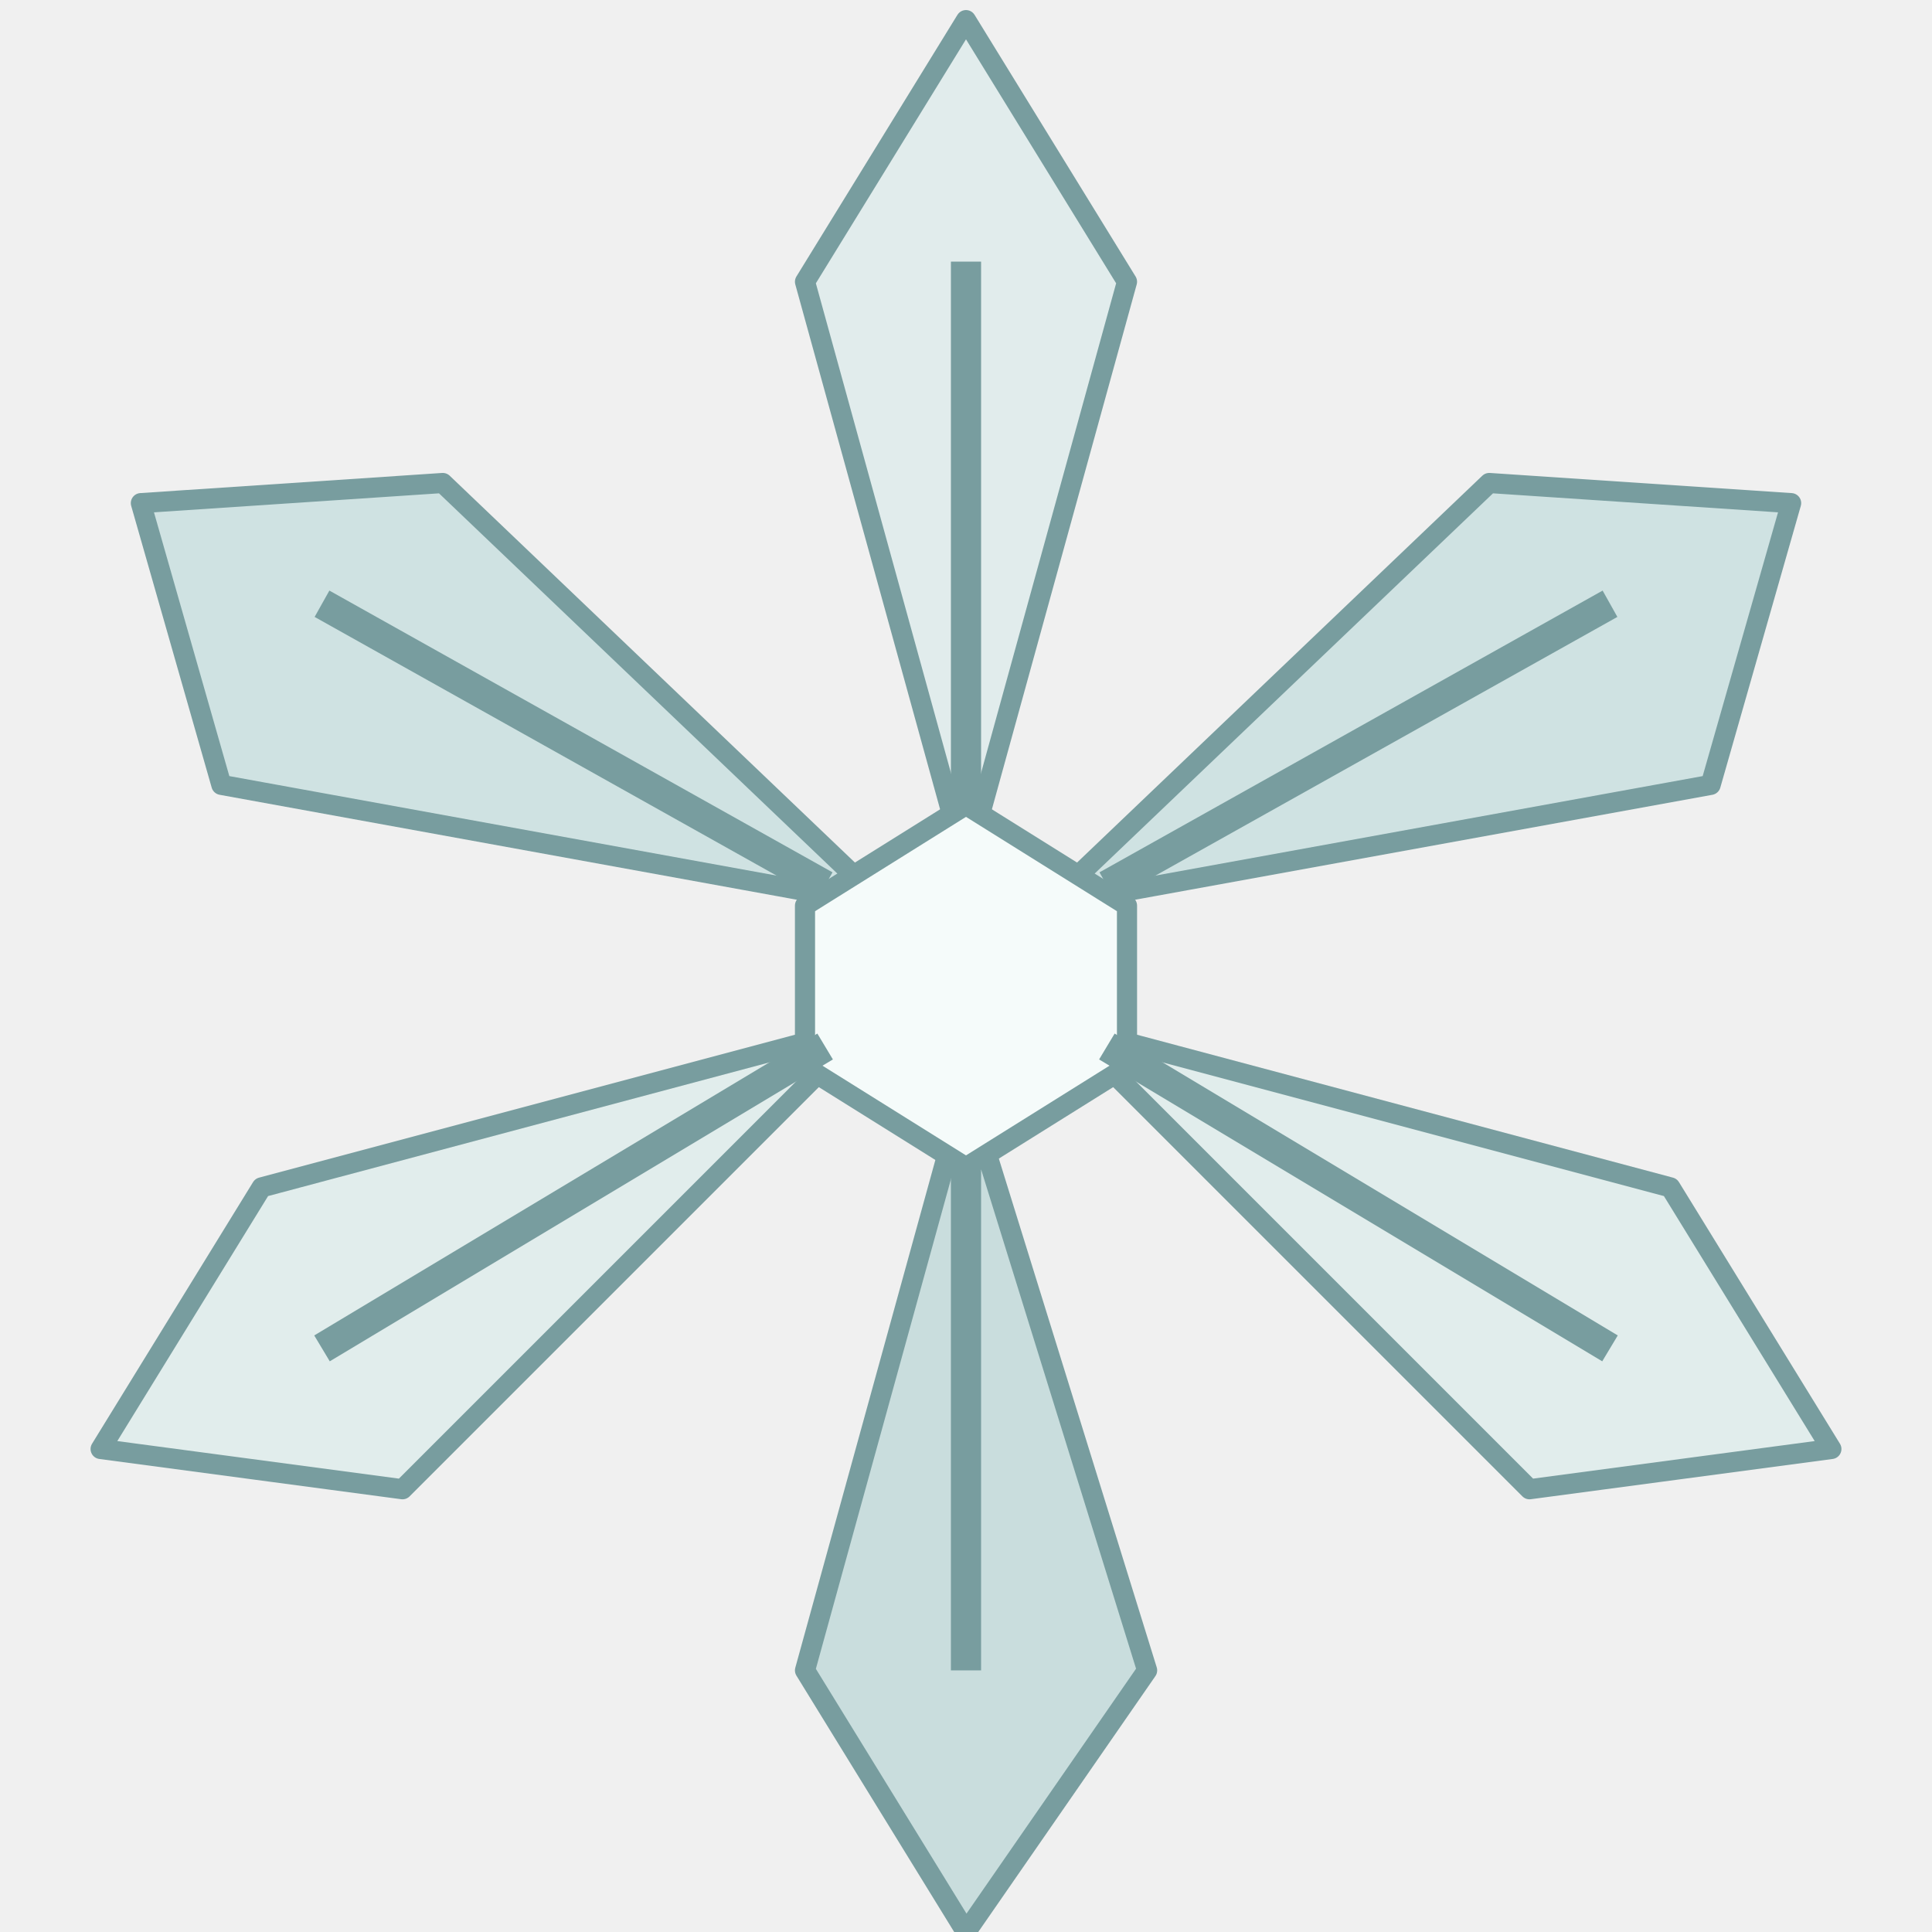
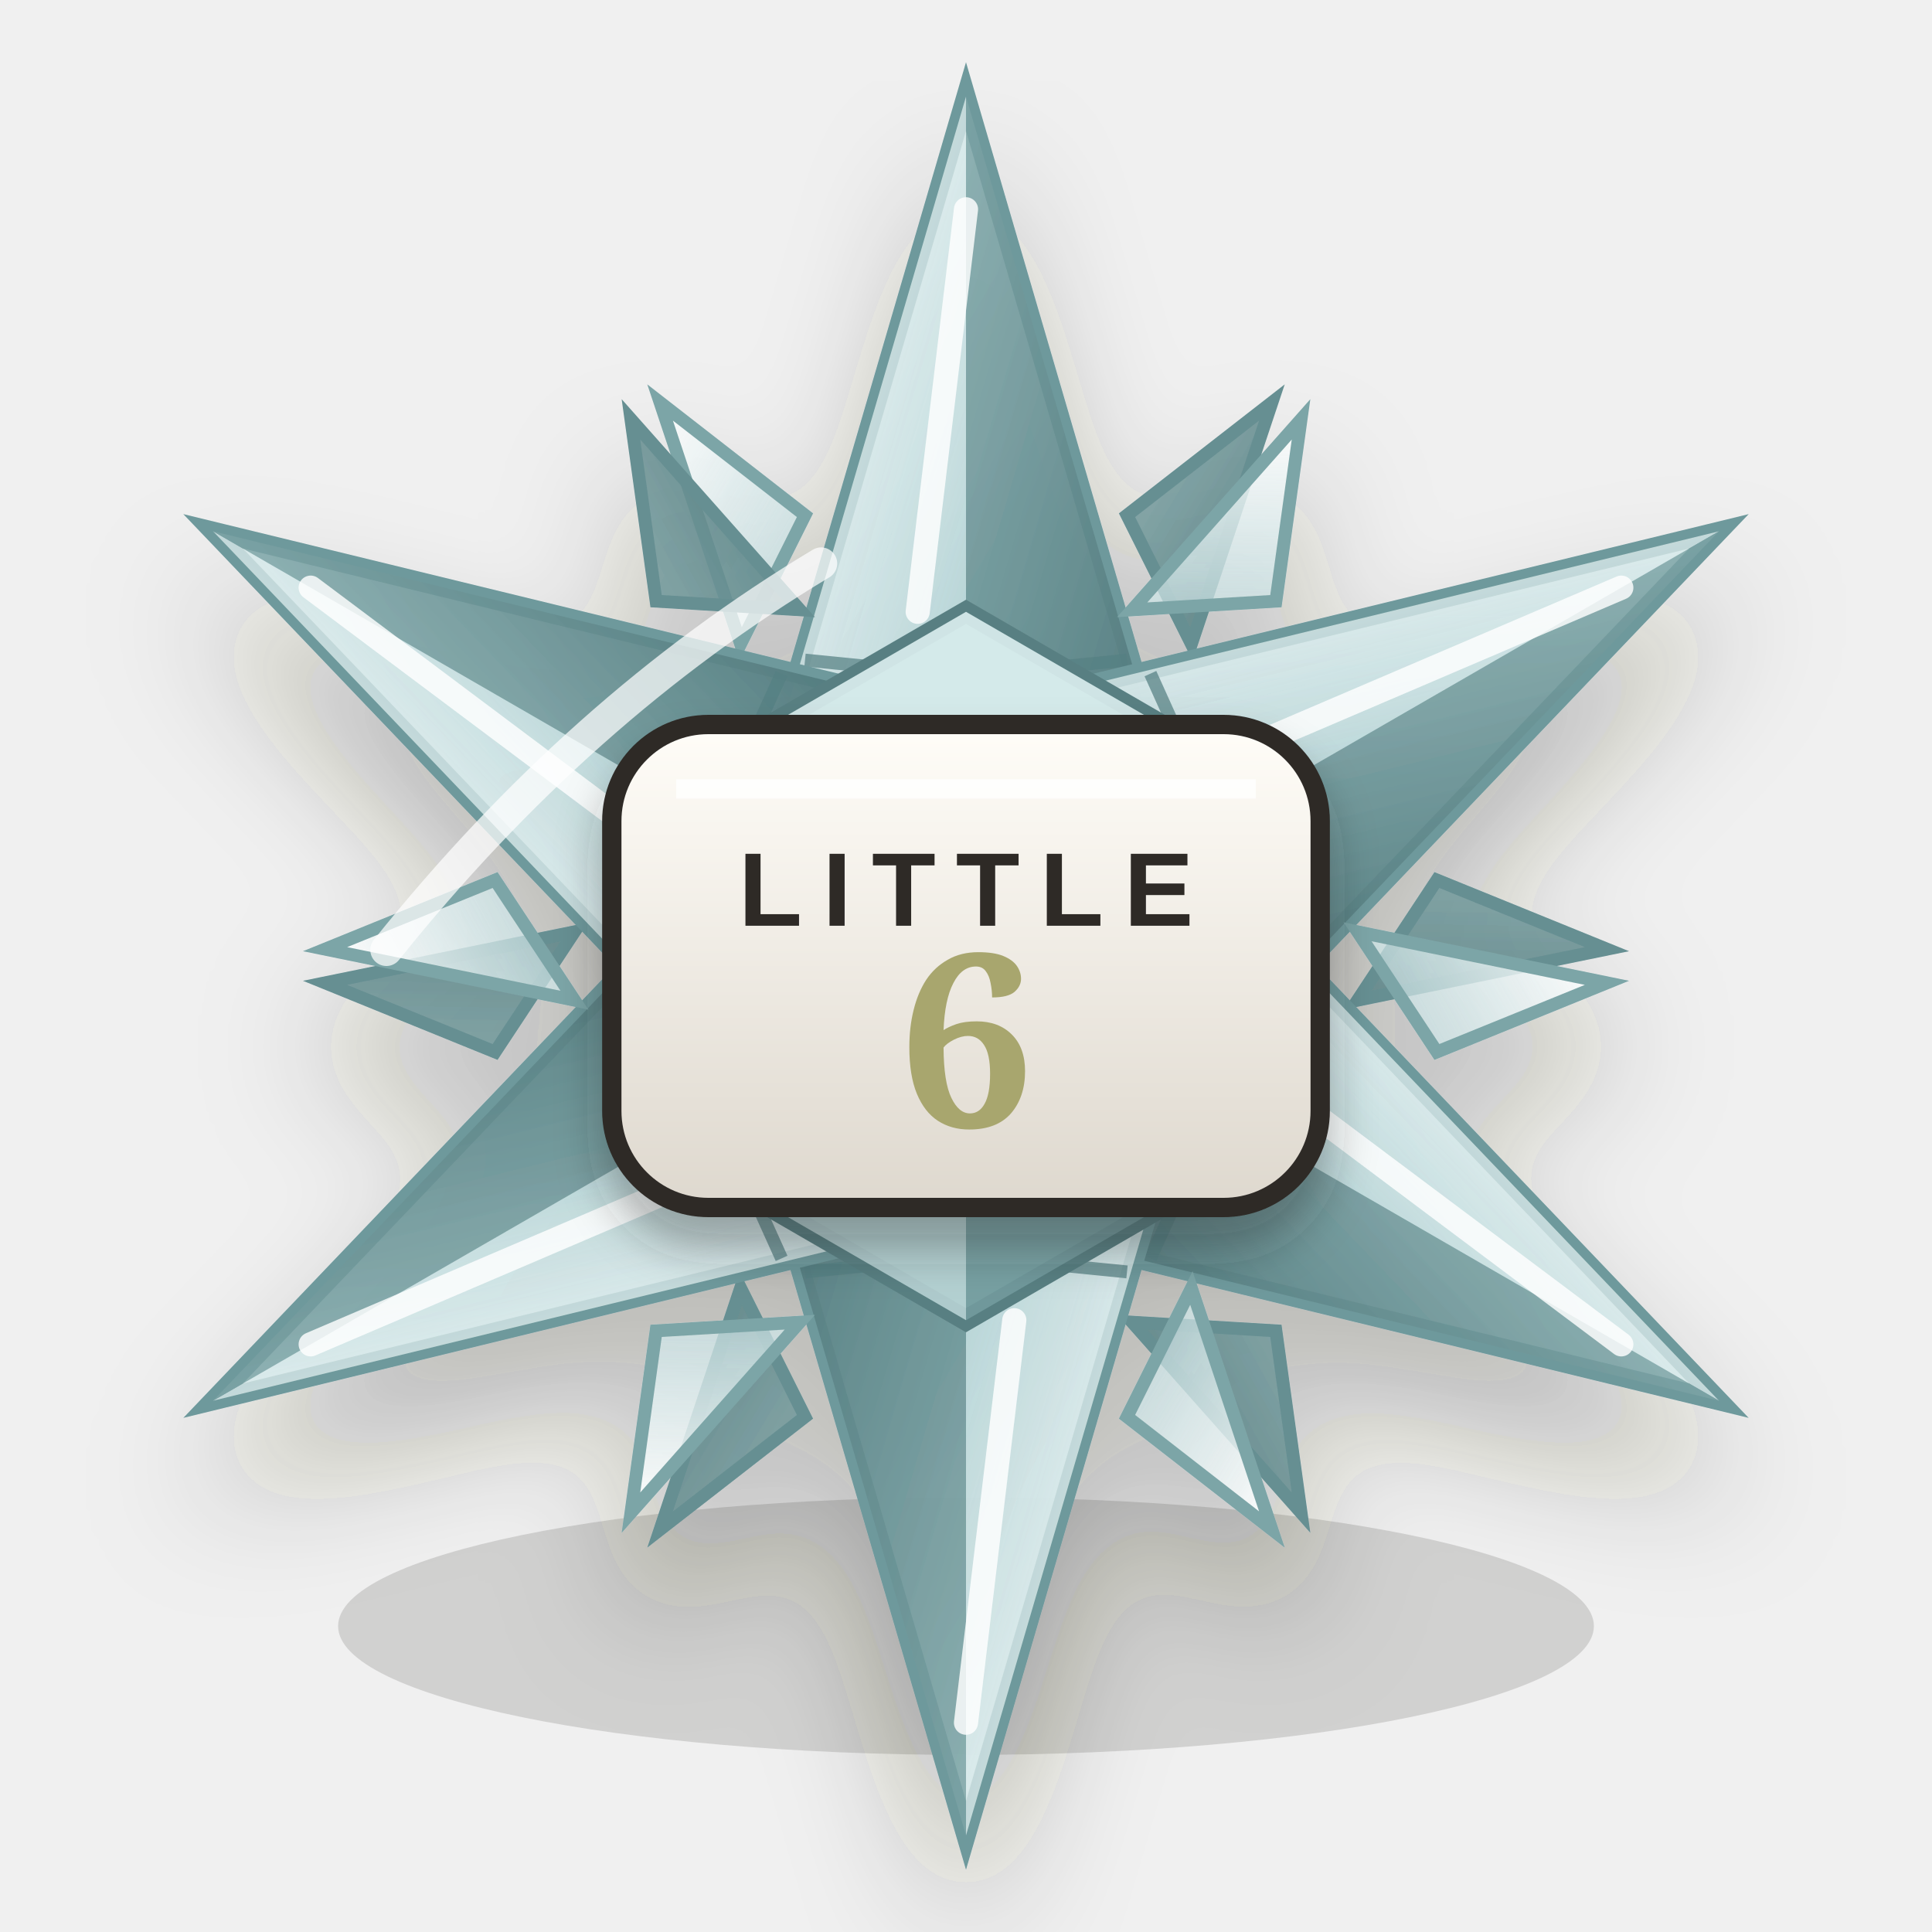
- <svg xmlns="http://www.w3.org/2000/svg" viewBox="0 0 96 96" role="img" aria-labelledby="title desc">
-   <g transform="translate(48 48)" stroke="#789d9f" stroke-linejoin="round">
-     <path fill="#dcebea" fill-opacity=".75" d="m0-5-8-29 8-13 8 13Z" />
-     <path fill="#c3dcdd" fill-opacity=".72" d="m4-3 22-21 15 1-4 14Z" />
-     <path fill="#dcebea" fill-opacity=".78" d="m5 3 30 8 8 13-15 2Z" />
-     <path fill="#bcd7d7" fill-opacity=".74" d="m0 6 9 29-9 13-8-13Z" />
-     <path fill="#dcebea" fill-opacity=".78" d="m-5 3-30 8-8 13 15 2Z" />
-     <path fill="#c3dcdd" fill-opacity=".72" d="m-4-3-22-21-15 1 4 14Z" />
-     <path fill="#f5fbfa" d="m0-8 8 5v8L0 10-8 5v-8Z" />
-     <path fill="none" stroke-width="1.5" d="M0-8v-27M7-4l25-14M7 4l25 15M0 10v25M-7 4l-25 15M-7-4l-25-14" />
+ <svg xmlns="http://www.w3.org/2000/svg" viewBox="0 0 120 120" role="img" aria-labelledby="title desc">
+   <defs>
+     <linearGradient id="crystalFront" x1="0" y1="0" x2="1" y2="1">
+       <stop offset="0" stop-color="#f5ffff" stop-opacity=".96" />
+       <stop offset=".38" stop-color="#cfe6e7" stop-opacity=".9" />
+       <stop offset="1" stop-color="#82aaad" stop-opacity=".92" />
+     </linearGradient>
+     <linearGradient id="crystalLeft" x1="0" y1="0" x2="1" y2="1">
+       <stop offset="0" stop-color="#fff" stop-opacity=".92" />
+       <stop offset="1" stop-color="#b5d4d6" stop-opacity=".68" />
+     </linearGradient>
+     <linearGradient id="crystalSide" x1="0" y1="0" x2="1" y2="1">
+       <stop offset="0" stop-color="#7da4a6" stop-opacity=".82" />
+       <stop offset="1" stop-color="#4f777a" stop-opacity=".9" />
+     </linearGradient>
+     <linearGradient id="enamel" x1="0" y1="0" x2="0" y2="1">
+       <stop offset="0" stop-color="#fffdf8" />
+       <stop offset="1" stop-color="#ded8ce" />
+     </linearGradient>
+     <filter id="objectShadow" x="-30%" y="-30%" width="160%" height="180%">
+       <feDropShadow dx="0" dy="5" stdDeviation="4" flood-color="#2e2b28" flood-opacity=".28" />
+     </filter>
+     <filter id="coinShadow" x="-30%" y="-30%" width="160%" height="170%">
+       <feDropShadow dx="0" dy="2" stdDeviation="1.4" flood-color="#2e2b28" flood-opacity=".34" />
+     </filter>
+     <g id="arm">
+       <path d="M60 6 48 47 60 42 72 47Z" fill="url(#crystalFront)" stroke="#6e999c" stroke-width="1.2" />
+       <path d="M60 6 48 47 60 42Z" fill="url(#crystalLeft)" />
+       <path d="M60 6 72 47 60 42Z" fill="url(#crystalSide)" />
+       <path d="m60 13-3 25" fill="none" stroke="#fff" stroke-width="1.5" stroke-linecap="round" opacity=".82" />
+       <path d="m50 41 10 1 10-1" fill="none" stroke="#557f82" stroke-width=".8" opacity=".72" />
+       <path d="m50 32-9-7 5 15Z" fill="url(#crystalLeft)" stroke="#7ca5a7" stroke-width=".8" />
+       <path d="m70 32 9-7-5 15Z" fill="url(#crystalSide)" stroke="#668f92" stroke-width=".8" />
+     </g>
+   </defs>
+   <ellipse cx="60" cy="101" rx="39" ry="8" fill="#2e2b28" opacity=".16" />
+   <g filter="url(#objectShadow)">
+     <use href="#arm" />
+     <use href="#arm" transform="rotate(60 60 60)" />
+     <use href="#arm" transform="rotate(120 60 60)" />
+     <use href="#arm" transform="rotate(180 60 60)" />
+     <use href="#arm" transform="rotate(240 60 60)" />
+     <use href="#arm" transform="rotate(300 60 60)" />
+     <path d="m60 38 19 11v22L60 82 41 71V49Z" fill="#8fb5b7" stroke="#587f82" stroke-width="1.3" />
+     <path d="m60 38 19 11-19 10-19-10Z" fill="#dceff0" opacity=".9" />
+     <path d="m41 49 19 10v23L41 71Z" fill="#b7d3d4" opacity=".9" />
+     <path d="m79 49-19 10v23l19-11Z" fill="#739c9f" opacity=".86" />
  </g>
+   <g filter="url(#coinShadow)">
+     <rect x="38" y="45" width="44" height="30" rx="6" fill="url(#enamel)" stroke="#2e2b28" stroke-width="1.2" />
+     <path d="M42 49h36" stroke="#fff" stroke-width="1.2" opacity=".8" />
+     <text x="60" y="57.5" text-anchor="middle" fill="#2e2b28" font-family="Arial,Helvetica,sans-serif" font-size="6.5" font-weight="700" letter-spacing="1.25">LITTLE</text>
+     <text x="60" y="70" text-anchor="middle" fill="#a8a66e" font-family="Georgia,serif" font-size="15" font-weight="700">6</text>
+   </g>
+   <path d="M24 59c8-10 17-18 27-24" fill="none" stroke="#fff" stroke-width="2" stroke-linecap="round" opacity=".72" />
</svg>
